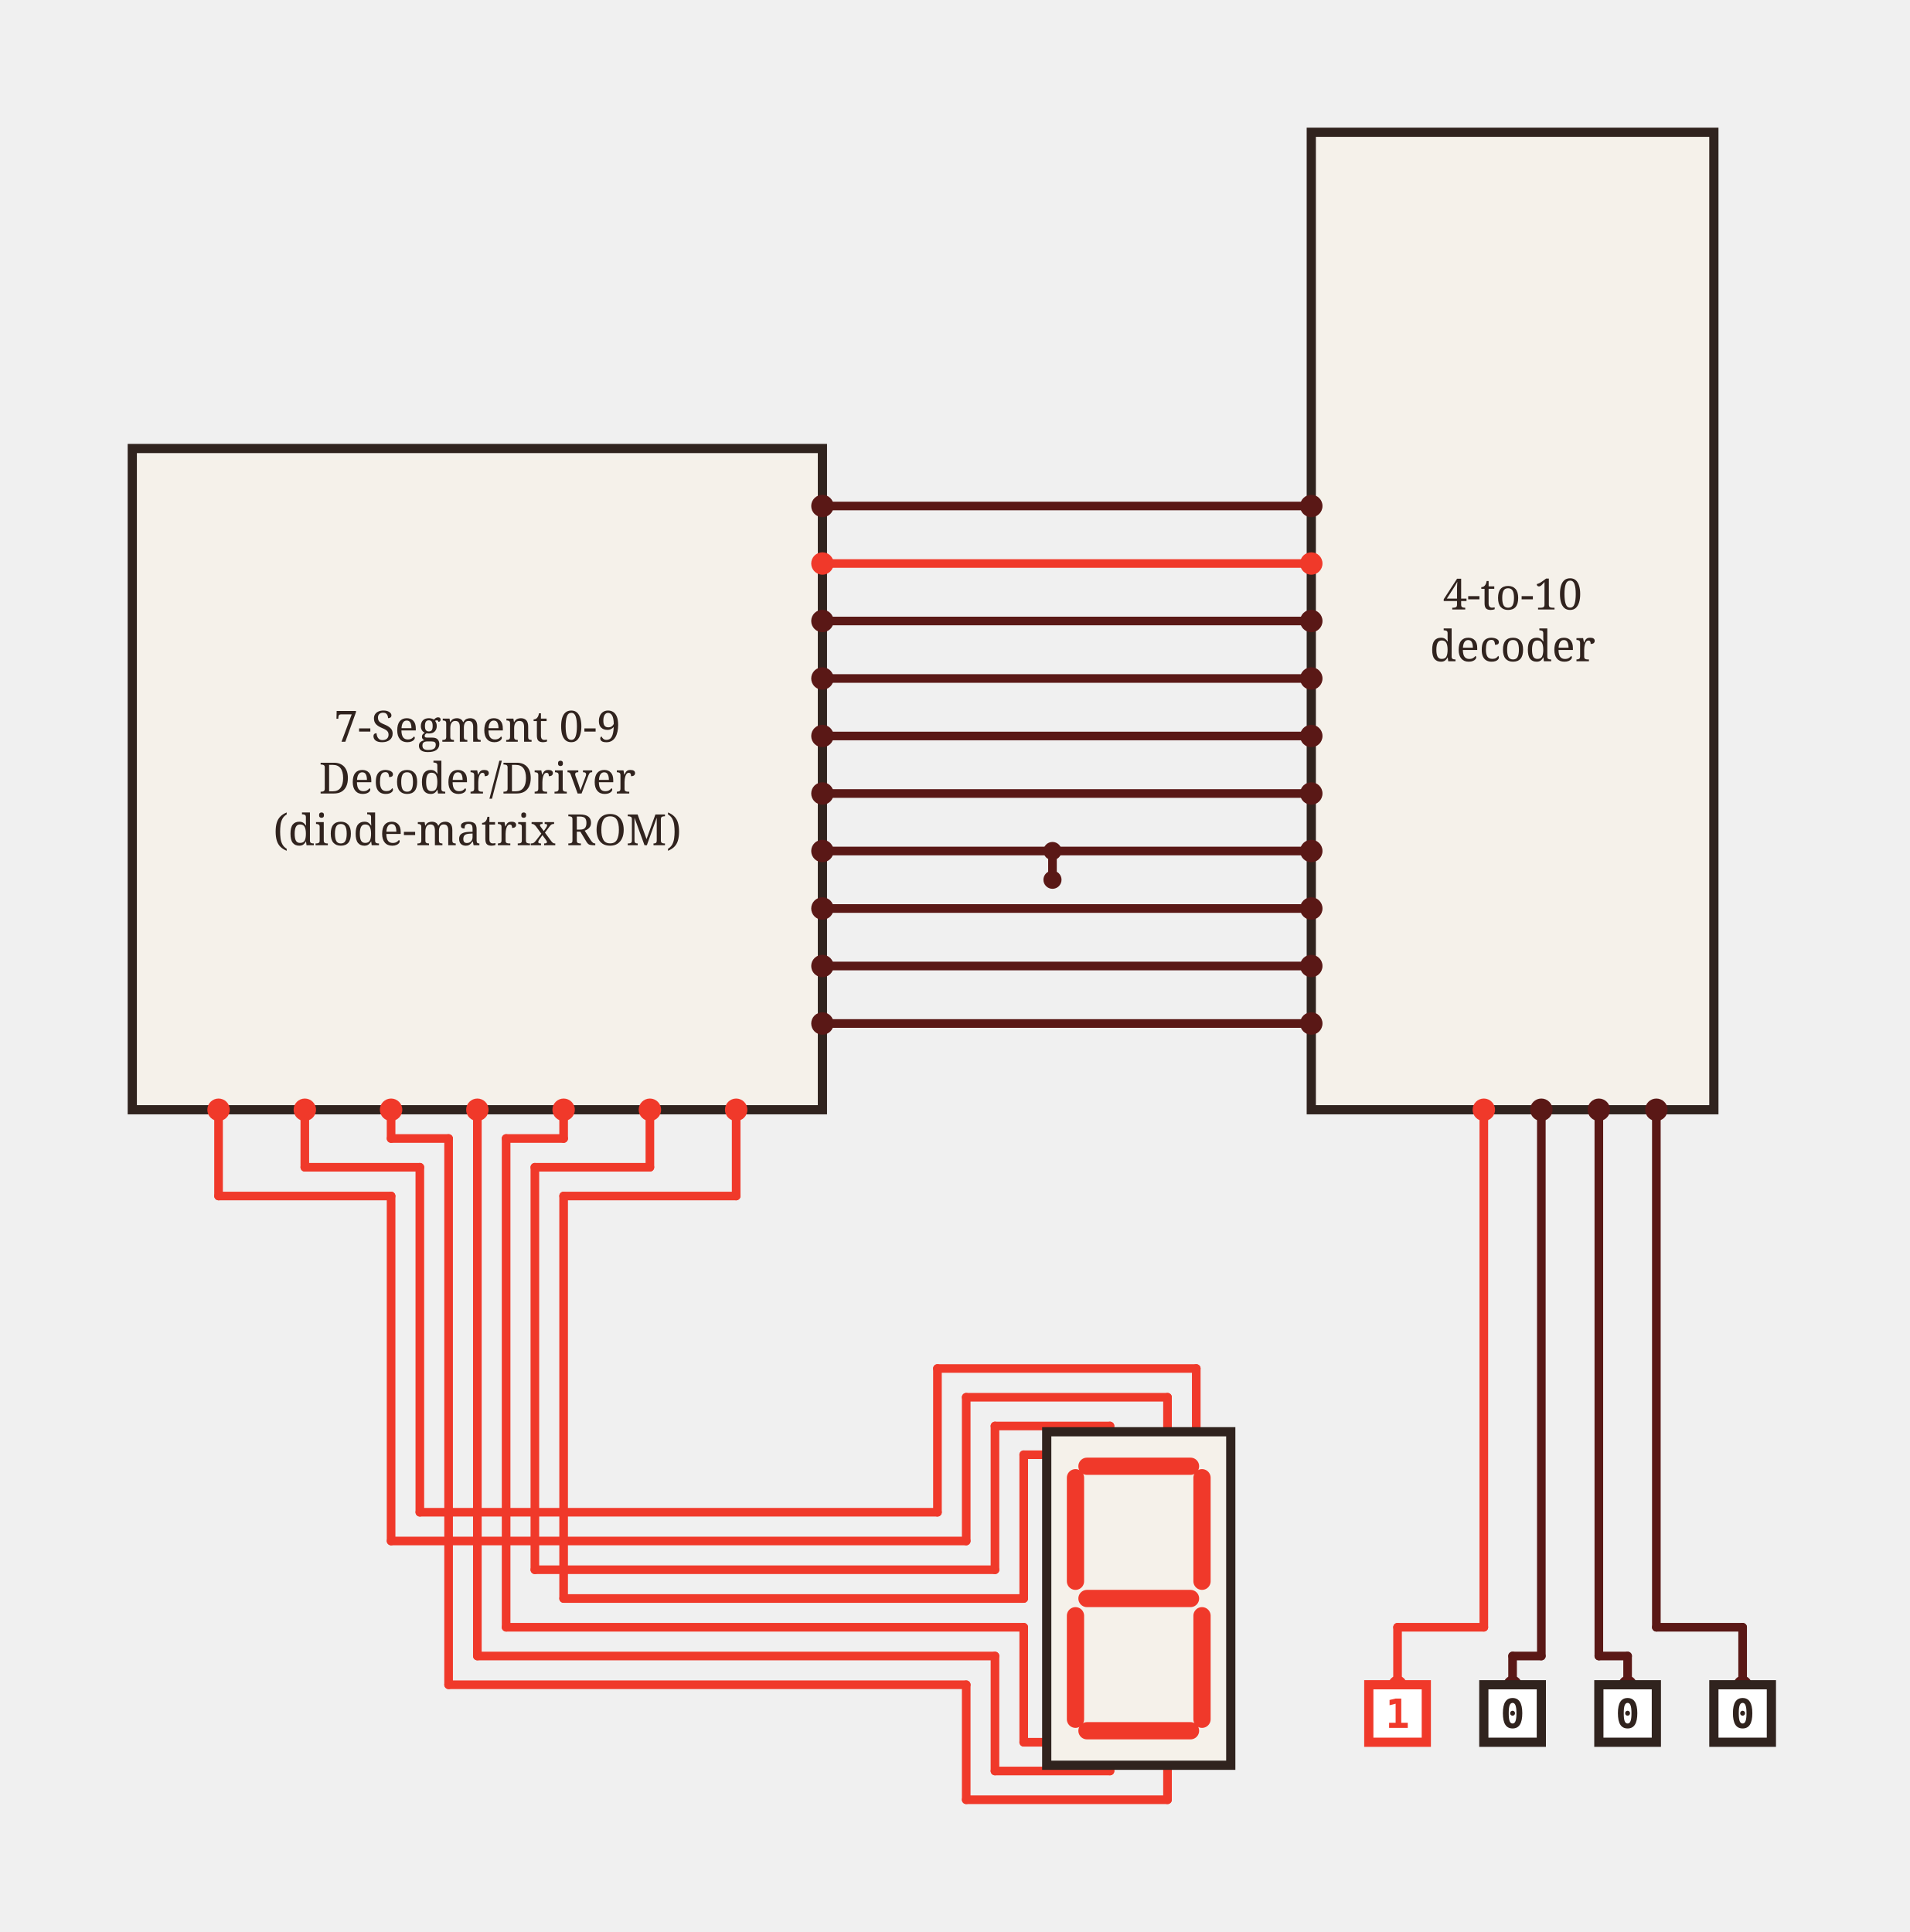
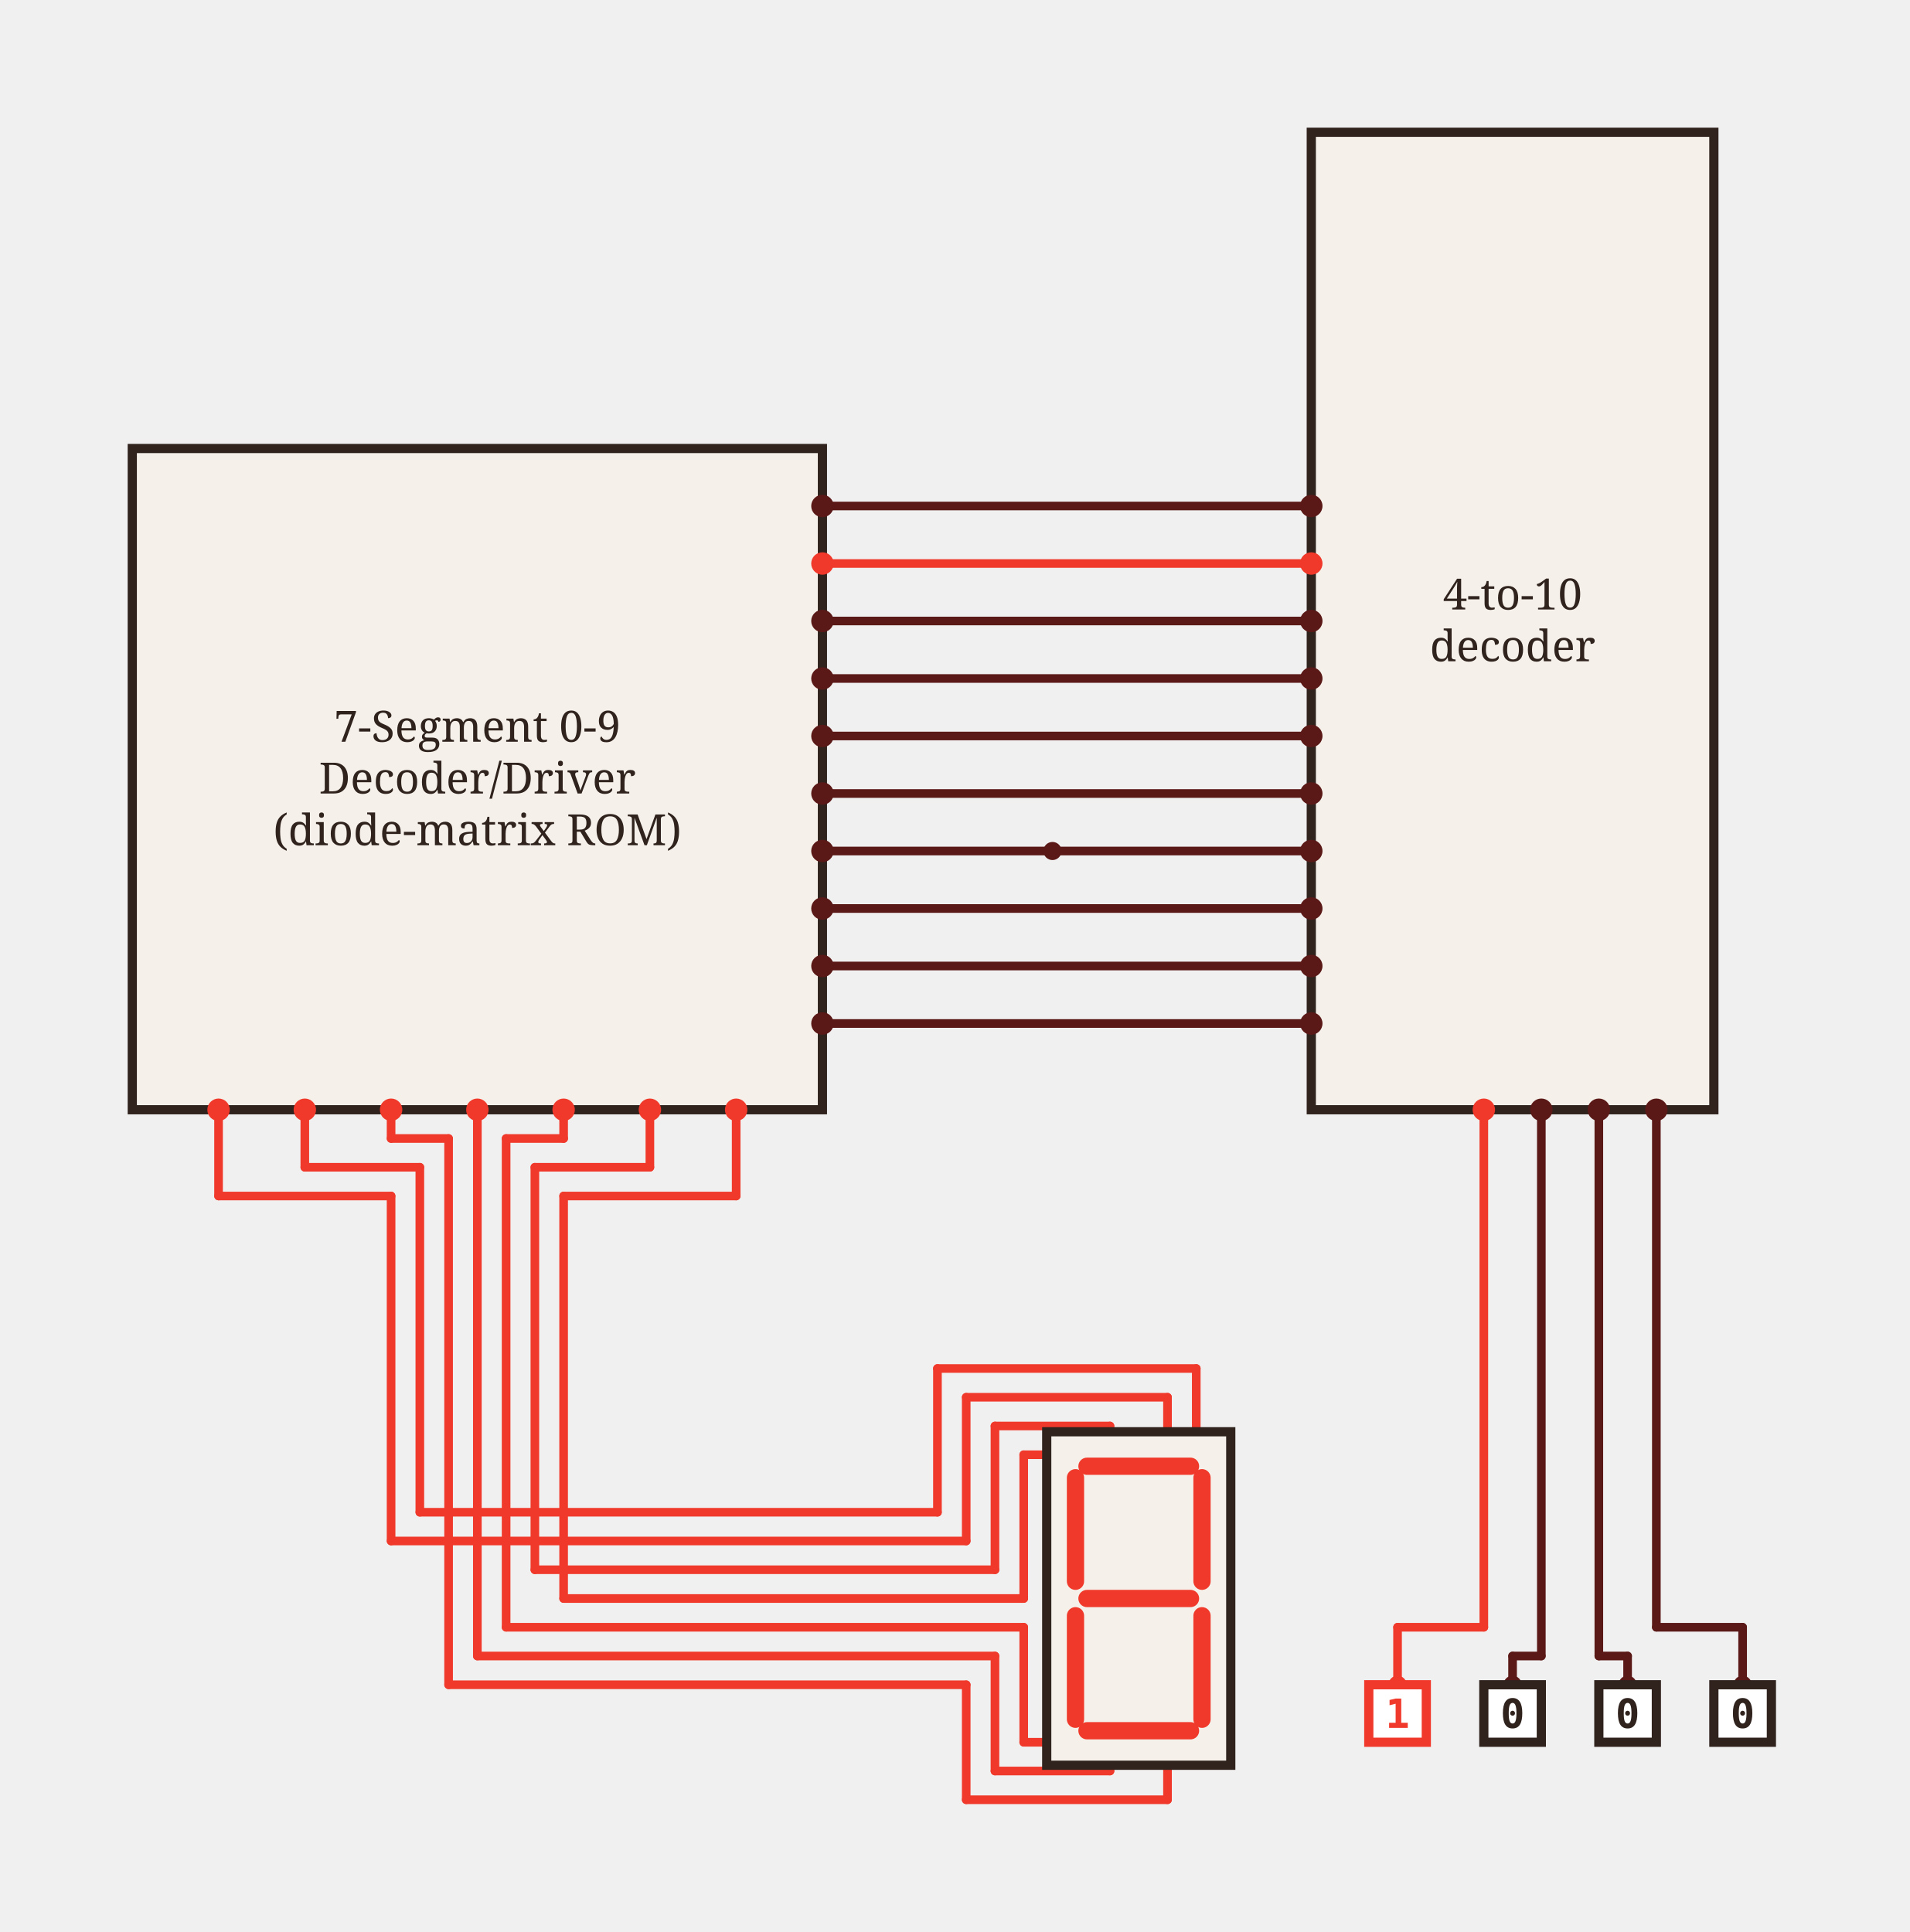
<svg xmlns="http://www.w3.org/2000/svg" width="1328" height="1344" viewBox="0 0 664 672">
  <g transform="translate(-284,-504)">
    <line x1="890" y1="1090" x2="890" y2="1070" stroke="#5a1816" stroke-width="3.0" stroke-linecap="round" />
    <line x1="850" y1="1090" x2="850" y2="1080" stroke="#5a1816" stroke-width="3.0" stroke-linecap="round" />
    <line x1="810" y1="1090" x2="810" y2="1080" stroke="#5a1816" stroke-width="3.0" stroke-linecap="round" />
    <line x1="770" y1="1090" x2="770" y2="1070" stroke="#f0392a" stroke-width="3.0" stroke-linecap="round" />
    <line x1="840" y1="1080" x2="850" y2="1080" stroke="#5a1816" stroke-width="3.0" stroke-linecap="round" />
    <line x1="840" y1="1080" x2="840" y2="890" stroke="#5a1816" stroke-width="3.0" stroke-linecap="round" />
    <line x1="890" y1="1070" x2="860" y2="1070" stroke="#5a1816" stroke-width="3.0" stroke-linecap="round" />
    <line x1="860" y1="1070" x2="860" y2="890" stroke="#5a1816" stroke-width="3.0" stroke-linecap="round" />
    <line x1="810" y1="1080" x2="820" y2="1080" stroke="#5a1816" stroke-width="3.0" stroke-linecap="round" />
    <line x1="820" y1="1080" x2="820" y2="890" stroke="#5a1816" stroke-width="3.0" stroke-linecap="round" />
    <line x1="770" y1="1070" x2="800" y2="1070" stroke="#f0392a" stroke-width="3.0" stroke-linecap="round" />
    <line x1="800" y1="1070" x2="800" y2="890" stroke="#f0392a" stroke-width="3.0" stroke-linecap="round" />
    <line x1="570" y1="860" x2="740" y2="860" stroke="#5a1816" stroke-width="3.0" stroke-linecap="round" />
    <line x1="570" y1="840" x2="740" y2="840" stroke="#5a1816" stroke-width="3.0" stroke-linecap="round" />
    <line x1="570" y1="820" x2="740" y2="820" stroke="#5a1816" stroke-width="3.0" stroke-linecap="round" />
    <line x1="570" y1="800" x2="650" y2="800" stroke="#5a1816" stroke-width="3.0" stroke-linecap="round" />
    <line x1="570" y1="780" x2="740" y2="780" stroke="#5a1816" stroke-width="3.0" stroke-linecap="round" />
    <line x1="570" y1="760" x2="740" y2="760" stroke="#5a1816" stroke-width="3.0" stroke-linecap="round" />
    <line x1="570" y1="740" x2="740" y2="740" stroke="#5a1816" stroke-width="3.0" stroke-linecap="round" />
    <line x1="570" y1="720" x2="740" y2="720" stroke="#5a1816" stroke-width="3.0" stroke-linecap="round" />
    <line x1="570" y1="700" x2="740" y2="700" stroke="#f0392a" stroke-width="3.0" stroke-linecap="round" />
    <line x1="570" y1="680" x2="740" y2="680" stroke="#5a1816" stroke-width="3.0" stroke-linecap="round" />
    <line x1="360" y1="890" x2="360" y2="920" stroke="#f0392a" stroke-width="3.0" stroke-linecap="round" />
    <line x1="390" y1="890" x2="390" y2="910" stroke="#f0392a" stroke-width="3.0" stroke-linecap="round" />
    <line x1="420" y1="890" x2="420" y2="900" stroke="#f0392a" stroke-width="3.0" stroke-linecap="round" />
    <line x1="450" y1="890" x2="450" y2="1080" stroke="#f0392a" stroke-width="3.0" stroke-linecap="round" />
    <line x1="480" y1="890" x2="480" y2="900" stroke="#f0392a" stroke-width="3.0" stroke-linecap="round" />
    <line x1="510" y1="890" x2="510" y2="910" stroke="#f0392a" stroke-width="3.0" stroke-linecap="round" />
    <line x1="540" y1="890" x2="540" y2="920" stroke="#f0392a" stroke-width="3.0" stroke-linecap="round" />
    <line x1="660" y1="1010" x2="640" y2="1010" stroke="#f0392a" stroke-width="3.0" stroke-linecap="round" />
    <line x1="670" y1="1010" x2="670" y2="1000" stroke="#f0392a" stroke-width="3.0" stroke-linecap="round" />
    <line x1="690" y1="1010" x2="690" y2="990" stroke="#f0392a" stroke-width="3.0" stroke-linecap="round" />
    <line x1="700" y1="1010" x2="700" y2="980" stroke="#f0392a" stroke-width="3.0" stroke-linecap="round" />
    <line x1="660" y1="1110" x2="640" y2="1110" stroke="#f0392a" stroke-width="3.0" stroke-linecap="round" />
    <line x1="670" y1="1110" x2="670" y2="1120" stroke="#f0392a" stroke-width="3.0" stroke-linecap="round" />
    <line x1="690" y1="1110" x2="690" y2="1130" stroke="#f0392a" stroke-width="3.0" stroke-linecap="round" />
    <line x1="700" y1="980" x2="610" y2="980" stroke="#f0392a" stroke-width="3.0" stroke-linecap="round" />
    <line x1="670" y1="1120" x2="630" y2="1120" stroke="#f0392a" stroke-width="3.0" stroke-linecap="round" />
    <line x1="640" y1="1110" x2="640" y2="1070" stroke="#f0392a" stroke-width="3.0" stroke-linecap="round" />
    <line x1="630" y1="1120" x2="630" y2="1080" stroke="#f0392a" stroke-width="3.0" stroke-linecap="round" />
    <line x1="690" y1="1130" x2="620" y2="1130" stroke="#f0392a" stroke-width="3.0" stroke-linecap="round" />
    <line x1="620" y1="1130" x2="620" y2="1090" stroke="#f0392a" stroke-width="3.0" stroke-linecap="round" />
    <line x1="640" y1="1070" x2="460" y2="1070" stroke="#f0392a" stroke-width="3.0" stroke-linecap="round" />
    <line x1="630" y1="1080" x2="450" y2="1080" stroke="#f0392a" stroke-width="3.0" stroke-linecap="round" />
    <line x1="620" y1="1090" x2="440" y2="1090" stroke="#f0392a" stroke-width="3.0" stroke-linecap="round" />
    <line x1="640" y1="1010" x2="640" y2="1060" stroke="#f0392a" stroke-width="3.0" stroke-linecap="round" />
    <line x1="670" y1="1000" x2="630" y2="1000" stroke="#f0392a" stroke-width="3.0" stroke-linecap="round" />
    <line x1="630" y1="1000" x2="630" y2="1050" stroke="#f0392a" stroke-width="3.0" stroke-linecap="round" />
    <line x1="690" y1="990" x2="620" y2="990" stroke="#f0392a" stroke-width="3.0" stroke-linecap="round" />
    <line x1="620" y1="990" x2="620" y2="1040" stroke="#f0392a" stroke-width="3.0" stroke-linecap="round" />
    <line x1="610" y1="980" x2="610" y2="1030" stroke="#f0392a" stroke-width="3.0" stroke-linecap="round" />
    <line x1="630" y1="1050" x2="470" y2="1050" stroke="#f0392a" stroke-width="3.0" stroke-linecap="round" />
    <line x1="620" y1="1040" x2="420" y2="1040" stroke="#f0392a" stroke-width="3.0" stroke-linecap="round" />
    <line x1="610" y1="1030" x2="430" y2="1030" stroke="#f0392a" stroke-width="3.0" stroke-linecap="round" />
    <line x1="640" y1="1060" x2="480" y2="1060" stroke="#f0392a" stroke-width="3.0" stroke-linecap="round" />
    <line x1="420" y1="900" x2="440" y2="900" stroke="#f0392a" stroke-width="3.0" stroke-linecap="round" />
    <line x1="440" y1="900" x2="440" y2="1090" stroke="#f0392a" stroke-width="3.0" stroke-linecap="round" />
    <line x1="390" y1="910" x2="430" y2="910" stroke="#f0392a" stroke-width="3.0" stroke-linecap="round" />
    <line x1="430" y1="910" x2="430" y2="1030" stroke="#f0392a" stroke-width="3.0" stroke-linecap="round" />
    <line x1="360" y1="920" x2="420" y2="920" stroke="#f0392a" stroke-width="3.0" stroke-linecap="round" />
    <line x1="420" y1="920" x2="420" y2="1040" stroke="#f0392a" stroke-width="3.0" stroke-linecap="round" />
    <line x1="480" y1="900" x2="460" y2="900" stroke="#f0392a" stroke-width="3.0" stroke-linecap="round" />
    <line x1="460" y1="900" x2="460" y2="1070" stroke="#f0392a" stroke-width="3.0" stroke-linecap="round" />
    <line x1="510" y1="910" x2="470" y2="910" stroke="#f0392a" stroke-width="3.0" stroke-linecap="round" />
    <line x1="540" y1="920" x2="480" y2="920" stroke="#f0392a" stroke-width="3.0" stroke-linecap="round" />
    <line x1="480" y1="920" x2="480" y2="1060" stroke="#f0392a" stroke-width="3.0" stroke-linecap="round" />
    <line x1="470" y1="910" x2="470" y2="1050" stroke="#f0392a" stroke-width="3.0" stroke-linecap="round" />
    <line x1="740" y1="800" x2="650" y2="800" stroke="#5a1816" stroke-width="3.0" stroke-linecap="round" />
-     <line x1="650" y1="810" x2="650" y2="800" stroke="#5a1816" stroke-width="3.0" stroke-linecap="round" />
    <circle cx="890" cy="1090" r="3.15" fill="#5a1816" />
    <circle cx="850" cy="1090" r="3.15" fill="#5a1816" />
    <circle cx="810" cy="1090" r="3.15" fill="#5a1816" />
    <circle cx="770" cy="1090" r="3.15" fill="#f0392a" />
    <circle cx="570" cy="860" r="3.15" fill="#5a1816" />
    <circle cx="570" cy="840" r="3.15" fill="#5a1816" />
    <circle cx="570" cy="820" r="3.15" fill="#5a1816" />
    <circle cx="570" cy="800" r="3.15" fill="#5a1816" />
    <circle cx="570" cy="780" r="3.15" fill="#5a1816" />
    <circle cx="570" cy="760" r="3.15" fill="#5a1816" />
    <circle cx="570" cy="740" r="3.15" fill="#5a1816" />
    <circle cx="570" cy="720" r="3.15" fill="#5a1816" />
    <circle cx="570" cy="700" r="3.15" fill="#f0392a" />
    <circle cx="570" cy="680" r="3.15" fill="#5a1816" />
    <circle cx="360" cy="890" r="3.15" fill="#f0392a" />
    <circle cx="390" cy="890" r="3.15" fill="#f0392a" />
    <circle cx="420" cy="890" r="3.15" fill="#f0392a" />
    <circle cx="450" cy="890" r="3.15" fill="#f0392a" />
    <circle cx="480" cy="890" r="3.15" fill="#f0392a" />
    <circle cx="510" cy="890" r="3.15" fill="#f0392a" />
    <circle cx="540" cy="890" r="3.15" fill="#f0392a" />
    <circle cx="660" cy="1010" r="3.15" fill="#f0392a" />
    <circle cx="670" cy="1010" r="3.15" fill="#f0392a" />
    <circle cx="690" cy="1010" r="3.15" fill="#f0392a" />
    <circle cx="700" cy="1010" r="3.15" fill="#f0392a" />
    <circle cx="660" cy="1110" r="3.15" fill="#f0392a" />
    <circle cx="670" cy="1110" r="3.15" fill="#f0392a" />
    <circle cx="690" cy="1110" r="3.15" fill="#f0392a" />
    <circle cx="700" cy="1110" r="3.15" fill="#5a1816" />
    <circle cx="740" cy="860" r="3.15" fill="#5a1816" />
    <circle cx="740" cy="840" r="3.15" fill="#5a1816" />
    <circle cx="740" cy="820" r="3.15" fill="#5a1816" />
    <circle cx="740" cy="800" r="3.15" fill="#5a1816" />
    <circle cx="740" cy="780" r="3.15" fill="#5a1816" />
    <circle cx="740" cy="760" r="3.15" fill="#5a1816" />
    <circle cx="740" cy="740" r="3.15" fill="#5a1816" />
    <circle cx="740" cy="720" r="3.15" fill="#5a1816" />
    <circle cx="740" cy="700" r="3.15" fill="#f0392a" />
    <circle cx="740" cy="680" r="3.15" fill="#5a1816" />
    <circle cx="840" cy="890" r="3.15" fill="#5a1816" />
    <circle cx="860" cy="890" r="3.15" fill="#5a1816" />
    <circle cx="800" cy="890" r="3.15" fill="#f0392a" />
    <circle cx="820" cy="890" r="3.15" fill="#5a1816" />
-     <circle cx="650" cy="810" r="3.15" fill="#5a1816" />
    <circle cx="650" cy="800" r="3.15" fill="#5a1816" />
    <rect x="880" y="1090" width="20" height="20" fill="#ffffff" stroke="#30231e" stroke-width="3.2" />
    <text x="890" y="1105" font-family="Fira Code, ui-monospace, monospace" font-size="14" font-weight="600" text-anchor="middle" fill="#30231e">0</text>
    <rect x="840" y="1090" width="20" height="20" fill="#ffffff" stroke="#30231e" stroke-width="3.2" />
    <text x="850" y="1105" font-family="Fira Code, ui-monospace, monospace" font-size="14" font-weight="600" text-anchor="middle" fill="#30231e">0</text>
    <rect x="800" y="1090" width="20" height="20" fill="#ffffff" stroke="#30231e" stroke-width="3.2" />
    <text x="810" y="1105" font-family="Fira Code, ui-monospace, monospace" font-size="14" font-weight="600" text-anchor="middle" fill="#30231e">0</text>
    <rect x="760" y="1090" width="20" height="20" fill="#ffffff" stroke="#f0392a" stroke-width="3.2" />
    <text x="770" y="1105" font-family="Fira Code, ui-monospace, monospace" font-size="14" font-weight="600" text-anchor="middle" fill="#f0392a">1</text>
    <g transform="translate(680,1060) rotate(0)">
      <rect x="-32" y="-58" width="64" height="116" fill="#f5f1ea" stroke="#30231e" stroke-width="3.2" />
      <path d="M -18 -46 L 18 -46" stroke="#f0392a" stroke-width="6" stroke-linecap="round" />
      <path d="M 22 -42 L 22 -6" stroke="#f0392a" stroke-width="6" stroke-linecap="round" />
      <path d="M 22 6 L 22 42" stroke="#f0392a" stroke-width="6" stroke-linecap="round" />
      <path d="M -18 46 L 18 46" stroke="#f0392a" stroke-width="6" stroke-linecap="round" />
      <path d="M -22 6 L -22 42" stroke="#f0392a" stroke-width="6" stroke-linecap="round" />
      <path d="M -22 -42 L -22 -6" stroke="#f0392a" stroke-width="6" stroke-linecap="round" />
      <path d="M -18 0 L 18 0" stroke="#f0392a" stroke-width="6" stroke-linecap="round" />
    </g>
    <rect x="330" y="660" width="240" height="230" fill="#f5f1ea" stroke="#30231e" stroke-width="3.2" />
    <text x="450.0" y="762.0" font-family="Young Serif, Georgia, serif" font-size="15" text-anchor="middle" fill="#30231e">7-Segment 0-9</text>
    <text x="450.0" y="780.0" font-family="Young Serif, Georgia, serif" font-size="15" text-anchor="middle" fill="#30231e">Decoder/Driver</text>
    <text x="450.0" y="798.0" font-family="Young Serif, Georgia, serif" font-size="15" text-anchor="middle" fill="#30231e">(diode-matrix ROM)</text>
    <circle cx="570" cy="860" r="3.9" fill="#5a1816" />
    <circle cx="570" cy="840" r="3.9" fill="#5a1816" />
    <circle cx="570" cy="820" r="3.9" fill="#5a1816" />
    <circle cx="570" cy="800" r="3.9" fill="#5a1816" />
    <circle cx="570" cy="780" r="3.9" fill="#5a1816" />
    <circle cx="570" cy="760" r="3.9" fill="#5a1816" />
    <circle cx="570" cy="740" r="3.9" fill="#5a1816" />
    <circle cx="570" cy="720" r="3.9" fill="#5a1816" />
    <circle cx="570" cy="700" r="3.9" fill="#f0392a" />
    <circle cx="570" cy="680" r="3.9" fill="#5a1816" />
    <circle cx="360" cy="890" r="3.9" fill="#f0392a" />
    <circle cx="390" cy="890" r="3.9" fill="#f0392a" />
    <circle cx="420" cy="890" r="3.9" fill="#f0392a" />
    <circle cx="450" cy="890" r="3.9" fill="#f0392a" />
    <circle cx="480" cy="890" r="3.9" fill="#f0392a" />
    <circle cx="510" cy="890" r="3.9" fill="#f0392a" />
    <circle cx="540" cy="890" r="3.9" fill="#f0392a" />
    <rect x="740" y="550" width="140" height="340" fill="#f5f1ea" stroke="#30231e" stroke-width="3.2" />
    <text x="810.0" y="716.0" font-family="Young Serif, Georgia, serif" font-size="15" text-anchor="middle" fill="#30231e">4-to-10</text>
    <text x="810.0" y="734.0" font-family="Young Serif, Georgia, serif" font-size="15" text-anchor="middle" fill="#30231e">decoder</text>
    <circle cx="840" cy="890" r="3.9" fill="#5a1816" />
    <circle cx="860" cy="890" r="3.9" fill="#5a1816" />
    <circle cx="800" cy="890" r="3.9" fill="#f0392a" />
    <circle cx="820" cy="890" r="3.9" fill="#5a1816" />
    <circle cx="740" cy="860" r="3.9" fill="#5a1816" />
    <circle cx="740" cy="840" r="3.9" fill="#5a1816" />
    <circle cx="740" cy="820" r="3.9" fill="#5a1816" />
    <circle cx="740" cy="800" r="3.9" fill="#5a1816" />
    <circle cx="740" cy="780" r="3.9" fill="#5a1816" />
    <circle cx="740" cy="760" r="3.9" fill="#5a1816" />
    <circle cx="740" cy="740" r="3.9" fill="#5a1816" />
    <circle cx="740" cy="720" r="3.9" fill="#5a1816" />
    <circle cx="740" cy="700" r="3.9" fill="#f0392a" />
    <circle cx="740" cy="680" r="3.9" fill="#5a1816" />
  </g>
</svg>
